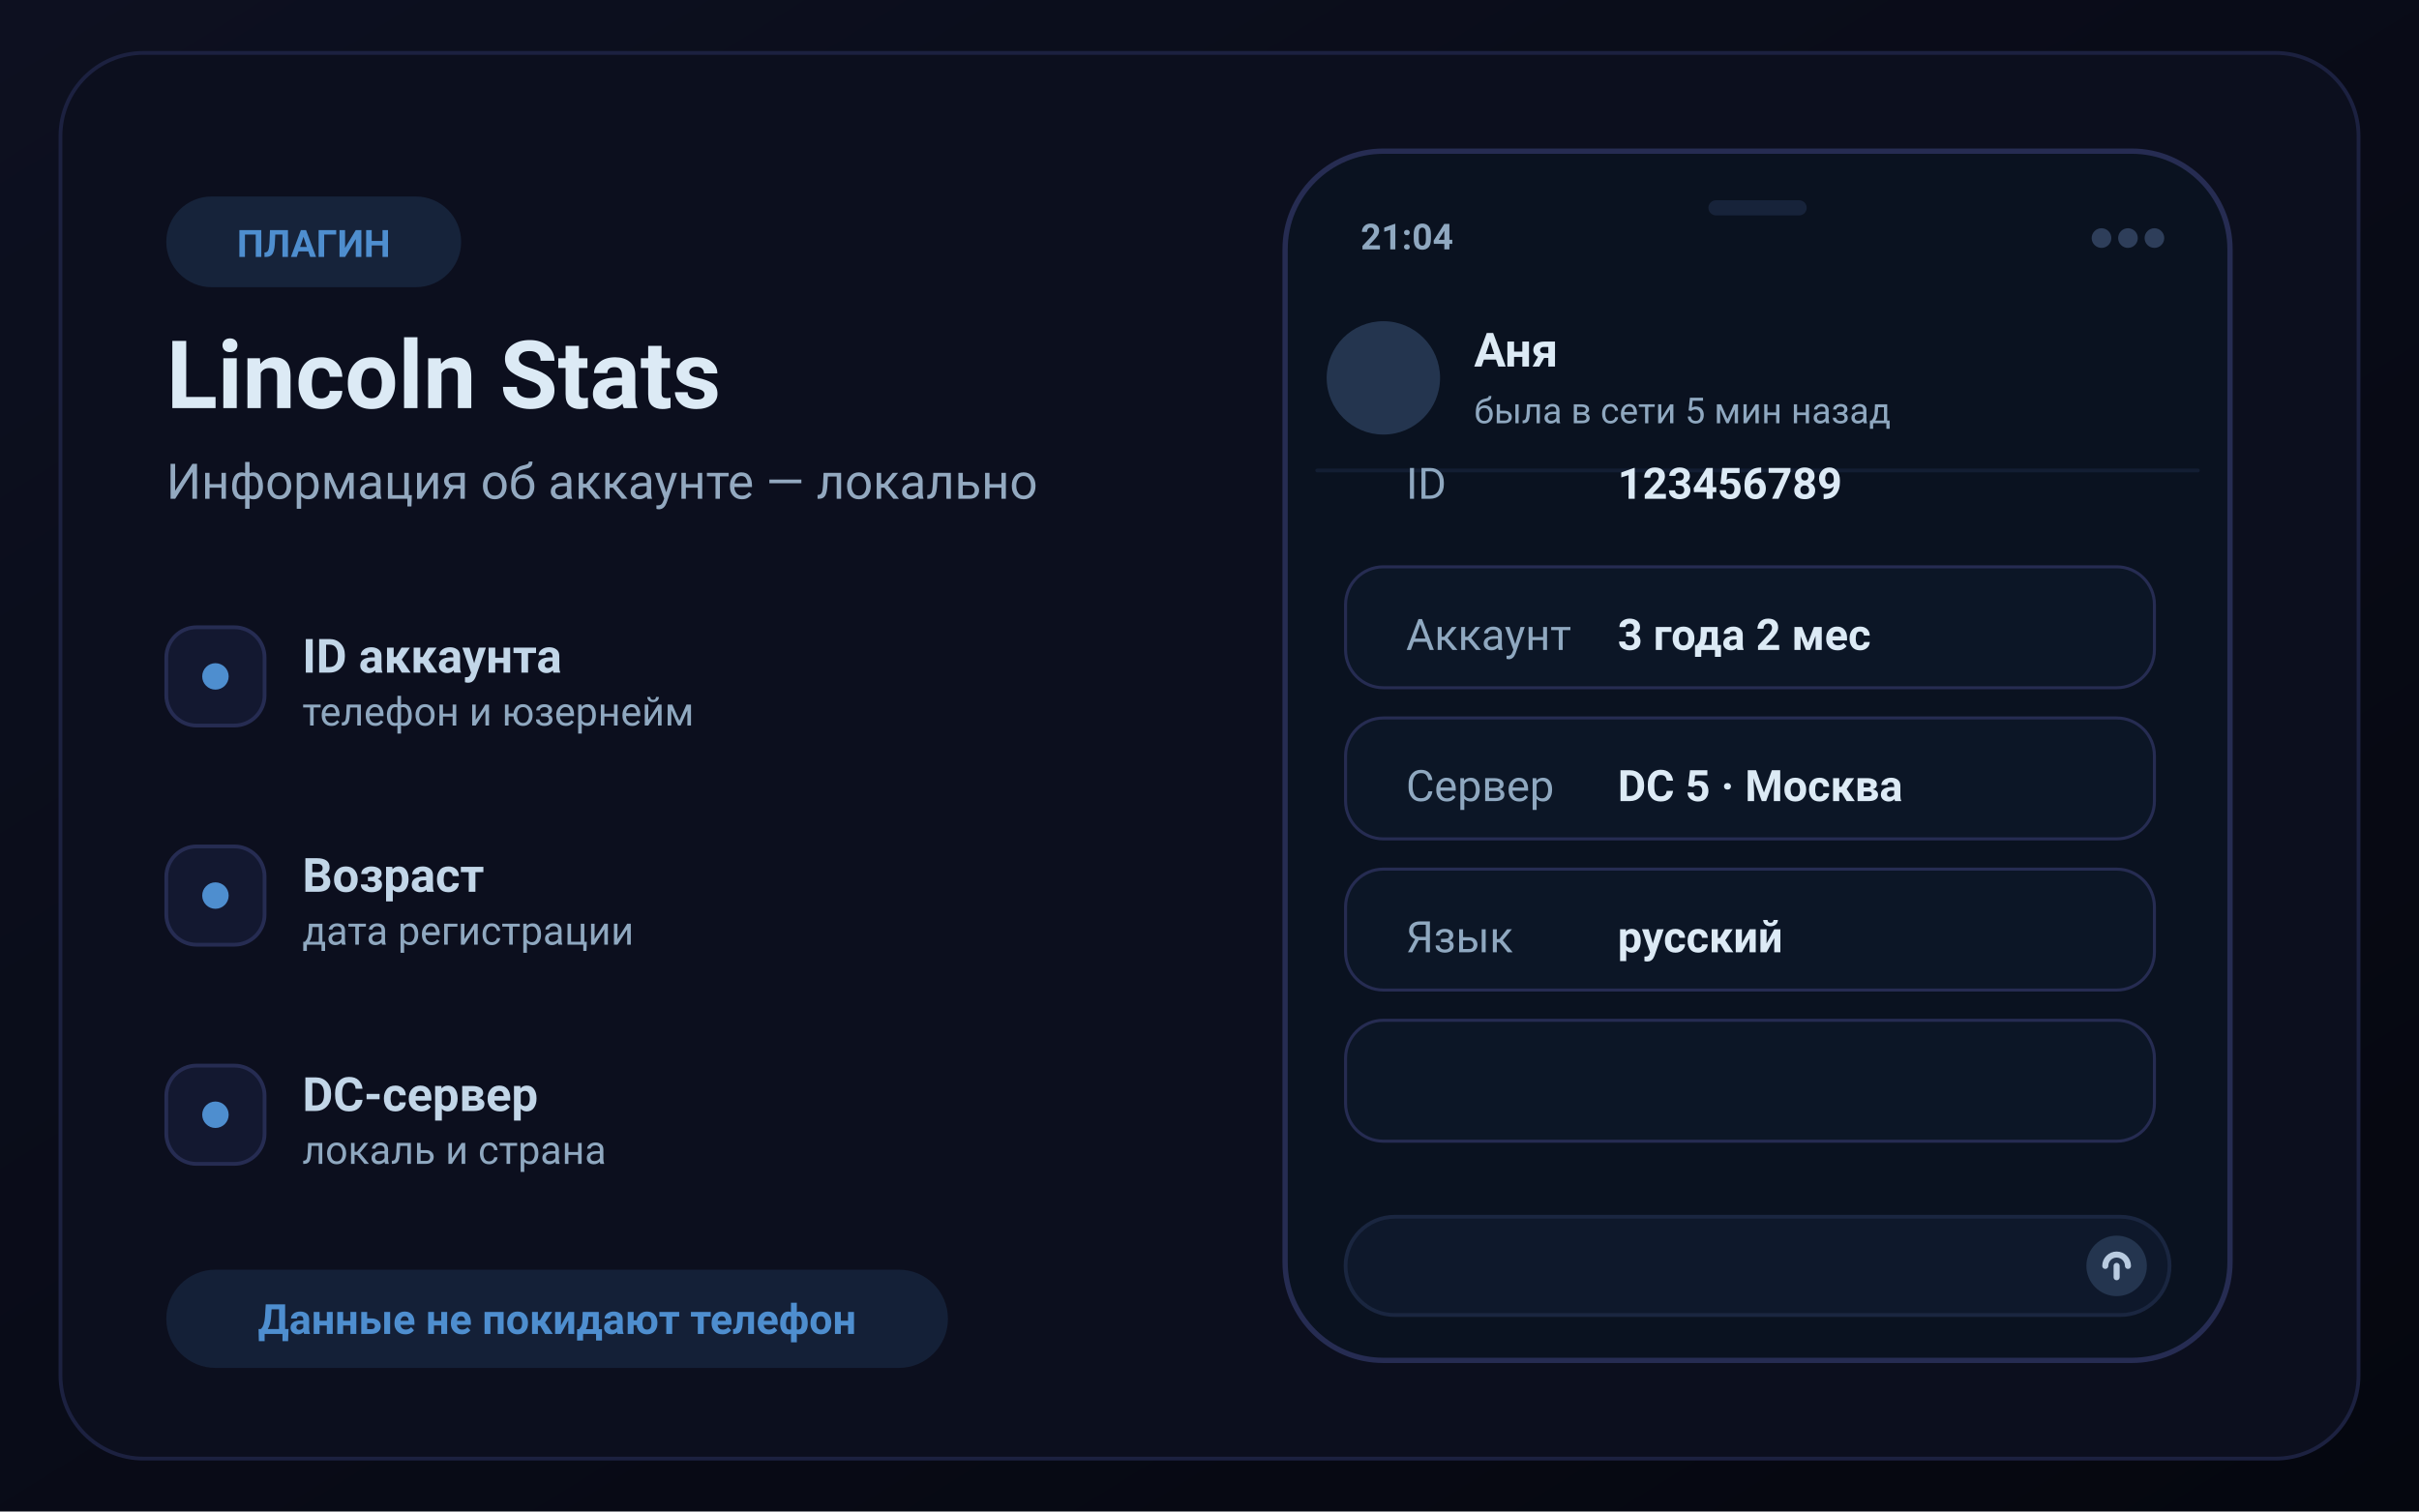
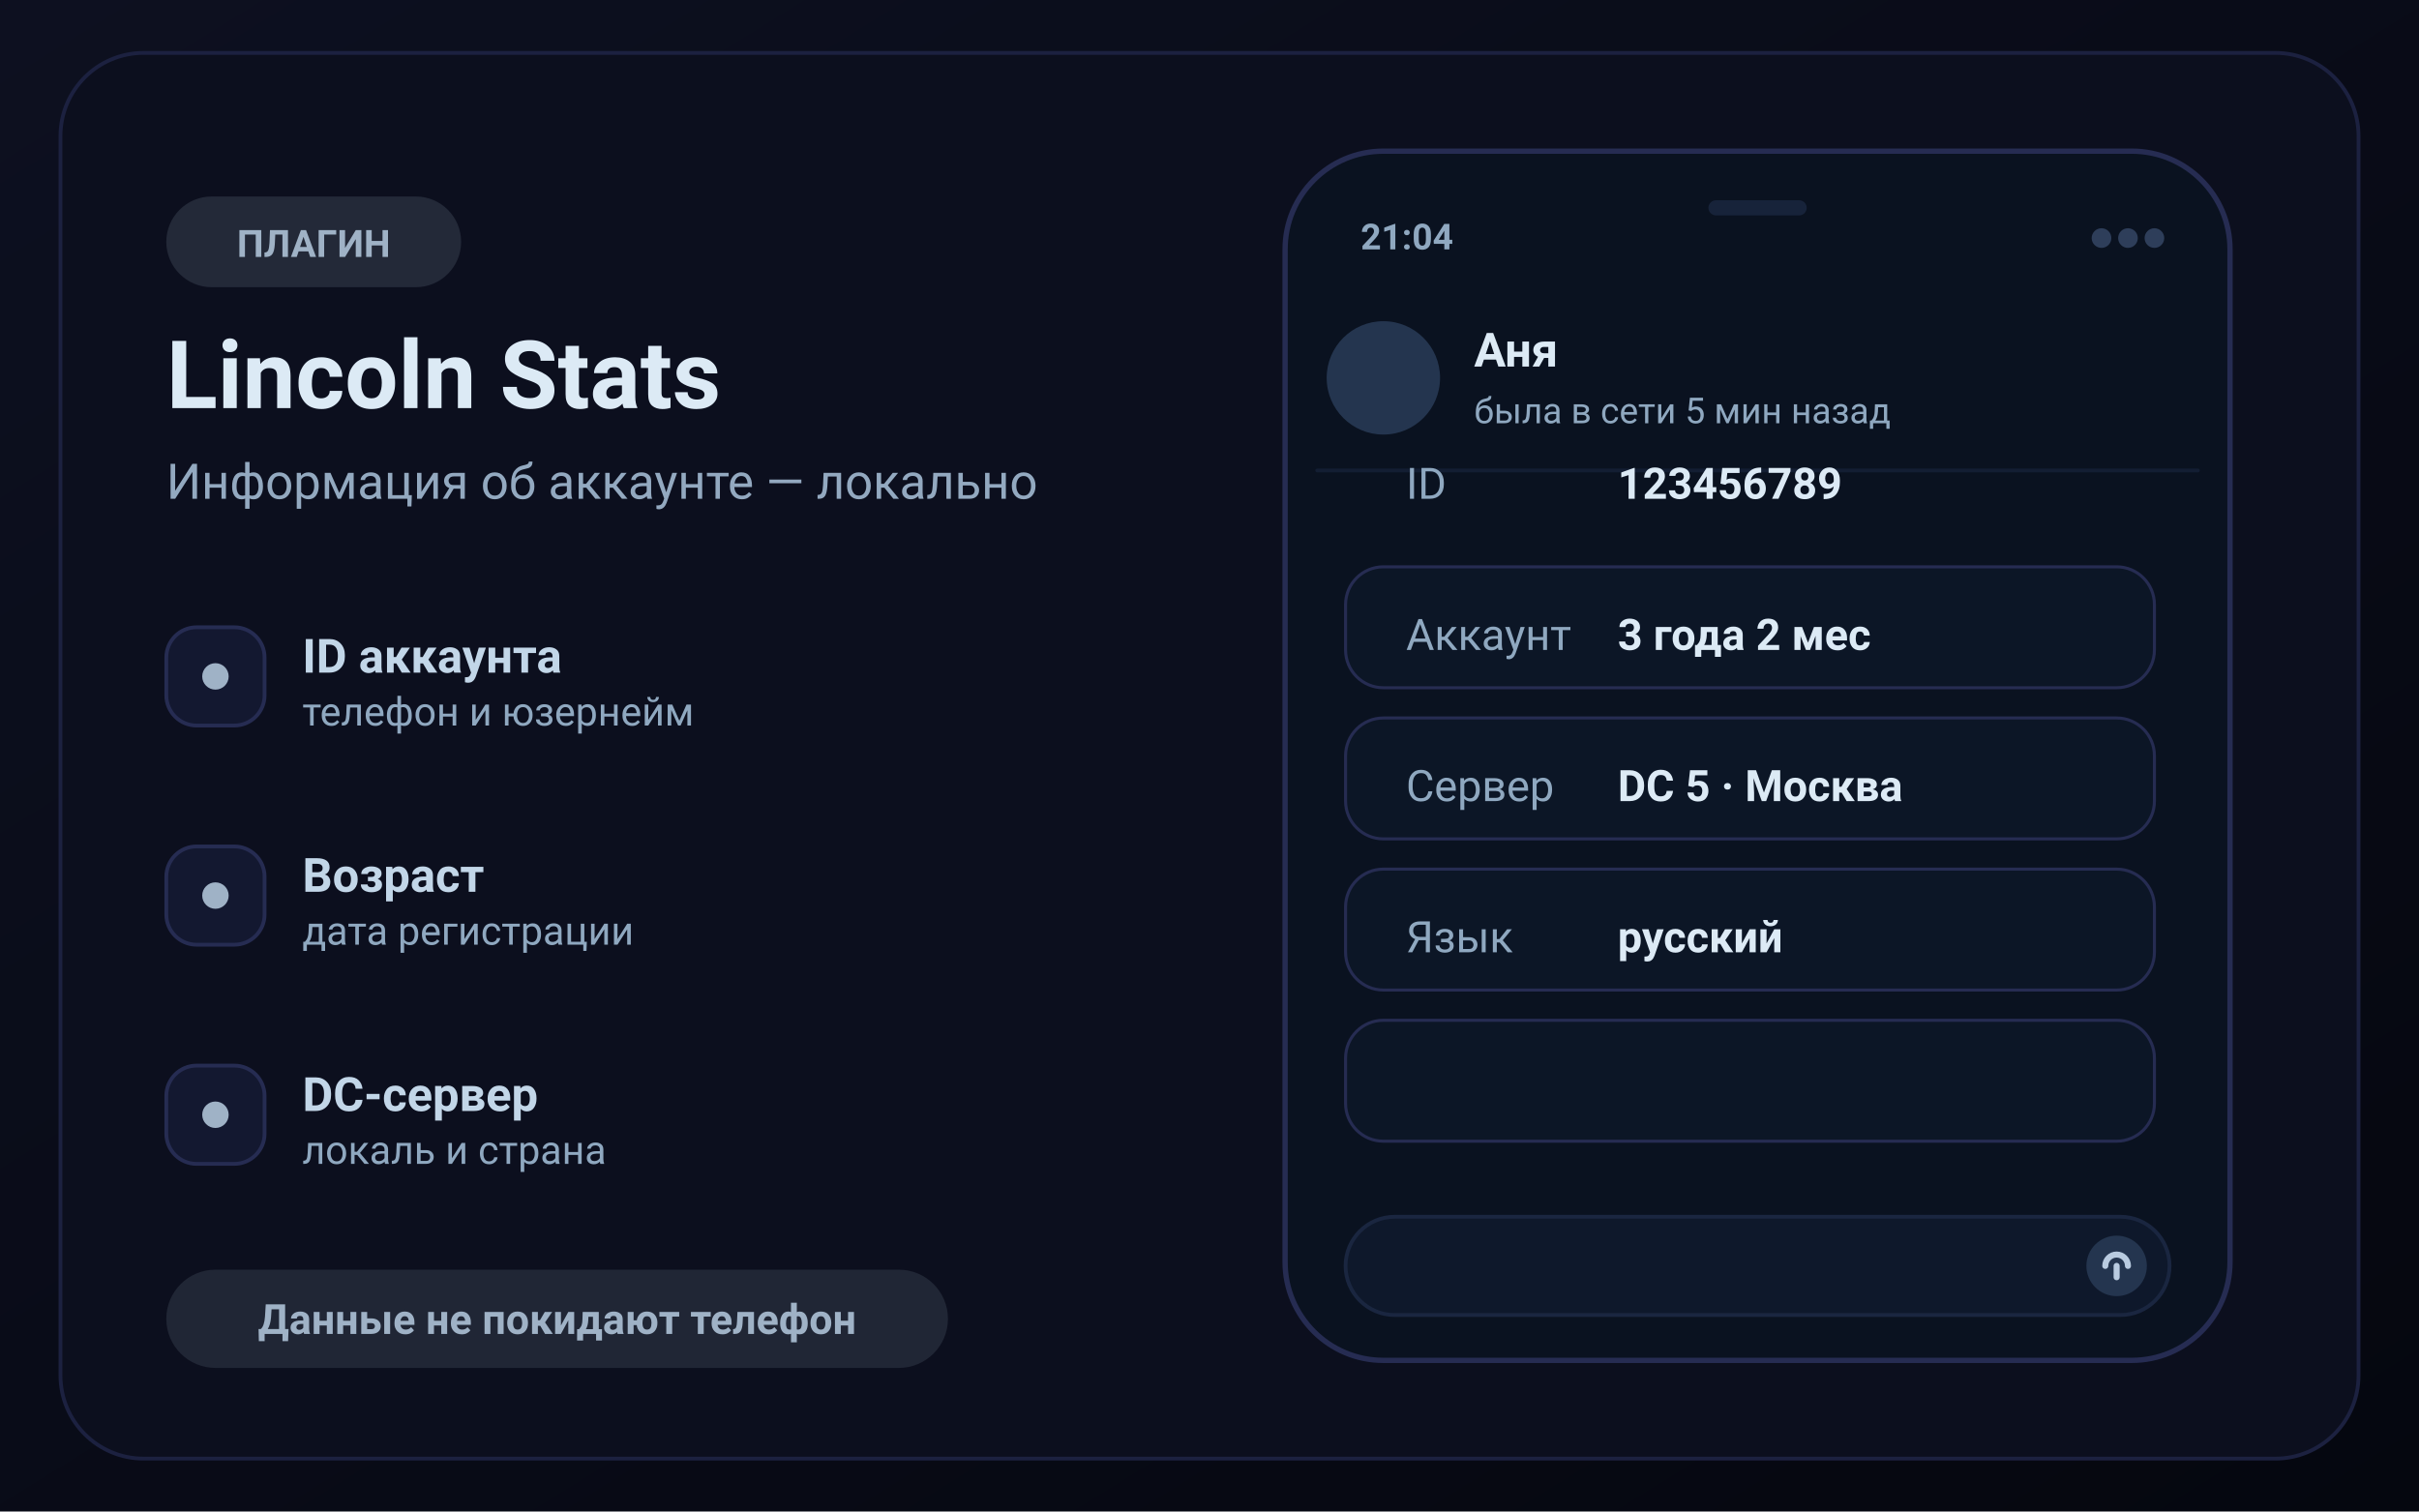
<svg xmlns="http://www.w3.org/2000/svg" width="640" height="400" viewBox="0 0 640 400" font-family="'Segoe UI', Roboto, system-ui, sans-serif">
  <defs>
    <linearGradient id="bg" x1="0" y1="0" x2="1" y2="1">
      <stop offset="0" stop-color="#0d1020" />
      <stop offset="1" stop-color="#05070f" />
    </linearGradient>
    <linearGradient id="nft" x1="0" y1="0" x2="1" y2="1">
-       <stop offset="0" stop-color="#8FE8DC" />
-       <stop offset="1" stop-color="#1E8F83" />
+       <stop offset="0" stop-color="#d8dfe8" />
+       <stop offset="1" stop-color="#3a4454" />
    </linearGradient>
  </defs>
  <rect width="640" height="400" fill="url(#bg)" />
  <rect x="16" y="14" width="608" height="372" rx="22" fill="#0c0f1e" stroke="#1c2140" />
-   <rect x="44" y="52" width="78" height="24" rx="12" fill="#4e8ecf" fill-opacity="0.16" />
-   <text x="83" y="68" font-size="10" fill="#4e8ecf" font-weight="700" text-anchor="middle">ПЛАГИН</text>
+   <rect x="44" y="52" width="78" height="24" rx="12" fill="#9fb2c6" fill-opacity="0.16" />
+   <text x="83" y="68" font-size="10" fill="#9fb2c6" font-weight="700" text-anchor="middle">ПЛАГИН</text>
  <text x="44" y="108" font-size="25" fill="#DCEAF5" font-weight="700">Lincoln Stats</text>
  <text x="44" y="132" font-size="13" fill="#93A9C0">Информация об аккаунте — локально</text>
  <rect x="44" y="166" width="26" height="26" rx="8" fill="#131830" stroke="#262c52" stroke-width="1" />
-   <circle cx="57" cy="179" r="3.5" fill="#4e8ecf" />
+   <circle cx="57" cy="179" r="3.5" fill="#9fb2c6" />
  <text x="80" y="178" font-size="12.5" fill="#C2D6E8" font-weight="600">ID аккаунта</text>
  <text x="80" y="192" font-size="10.5" fill="#8FA8C0">телефон и юзернейм</text>
  <rect x="44" y="224" width="26" height="26" rx="8" fill="#131830" stroke="#262c52" stroke-width="1" />
-   <circle cx="57" cy="237" r="3.5" fill="#4e8ecf" />
+   <circle cx="57" cy="237" r="3.5" fill="#9fb2c6" />
  <text x="80" y="236" font-size="12.5" fill="#C2D6E8" font-weight="600">Возраст</text>
  <text x="80" y="250" font-size="10.5" fill="#8FA8C0">дата регистрации</text>
  <rect x="44" y="282" width="26" height="26" rx="8" fill="#131830" stroke="#262c52" stroke-width="1" />
-   <circle cx="57" cy="295" r="3.5" fill="#4e8ecf" />
+   <circle cx="57" cy="295" r="3.5" fill="#9fb2c6" />
  <text x="80" y="294" font-size="12.5" fill="#C2D6E8" font-weight="600">DC-сервер</text>
  <text x="80" y="308" font-size="10.5" fill="#8FA8C0">локаль и страна</text>
-   <rect x="44" y="336" width="206.8" height="26" rx="13" fill="#4e8ecf" fill-opacity="0.14" />
-   <text x="147.4" y="353" font-size="11" fill="#4e8ecf" font-weight="700" text-anchor="middle">Данные не покидают телефон</text>
+   <rect x="44" y="336" width="206.8" height="26" rx="13" fill="#9fb2c6" fill-opacity="0.14" />
+   <text x="147.4" y="353" font-size="11" fill="#9fb2c6" font-weight="700" text-anchor="middle">Данные не покидают телефон</text>
  <rect x="340" y="40" width="250" height="320" rx="26" fill="#0A1220" stroke="#262c52" stroke-width="1.4" />
  <rect x="348" y="48" width="234" height="304" rx="20" fill="#0A1220" />
  <rect x="452" y="53" width="26" height="4" rx="2" fill="#17233A" />
  <text x="360" y="66" font-size="9.5" fill="#8FA8C0" font-weight="600">21:04</text>
  <circle cx="556" cy="63" r="2.6" fill="#2E3E5A" />
  <circle cx="563" cy="63" r="2.6" fill="#2E3E5A" />
  <circle cx="570" cy="63" r="2.6" fill="#2E3E5A" />
  <circle cx="366" cy="100" r="15" fill="#24354F" />
  <text x="390" y="97" font-size="12.5" fill="#DCEAF5" font-weight="700">Аня</text>
  <text x="390" y="112" font-size="9.5" fill="#8FA8C0">была в сети 5 мин назад</text>
  <rect x="348" y="124" width="234" height="1" rx="0.5" fill="#131E33" />
  <rect x="356" y="150" width="214" height="32" rx="10" fill="#0C1626" stroke="#262c52" stroke-width="0.8" />
  <rect x="356" y="190" width="214" height="32" rx="10" fill="#0C1626" stroke="#262c52" stroke-width="0.8" />
  <rect x="356" y="230" width="214" height="32" rx="10" fill="#0C1626" stroke="#262c52" stroke-width="0.8" />
  <rect x="356" y="270" width="214" height="32" rx="10" fill="#0C1626" stroke="#262c52" stroke-width="0.8" />
  <text x="372" y="132" font-size="11.5" fill="#8FA8C0">ID</text>
  <text x="428" y="132" font-size="11.5" fill="#DCEAF5" font-weight="600">123456789</text>
  <text x="372" y="172" font-size="11.5" fill="#8FA8C0">Аккаунт</text>
  <text x="428" y="172" font-size="11.5" fill="#DCEAF5" font-weight="600">3 года 2 мес</text>
  <text x="372" y="212" font-size="11.5" fill="#8FA8C0">Сервер</text>
  <text x="428" y="212" font-size="11.5" fill="#DCEAF5" font-weight="600">DC 5 · Москва</text>
  <text x="372" y="252" font-size="11.5" fill="#8FA8C0">Язык</text>
  <text x="428" y="252" font-size="11.5" fill="#DCEAF5" font-weight="600">русский</text>
  <rect x="356" y="322" width="218" height="26" rx="13" fill="#0E182B" stroke="#1A2640" stroke-width="1" />
  <circle cx="560" cy="335" r="8" fill="#24354F" />
  <path d="M557 335 a3 3 0 0 1 6 0 M560 335 v3" stroke="#B9CBE0" stroke-width="1.6" stroke-linecap="round" fill="none" />
</svg>
